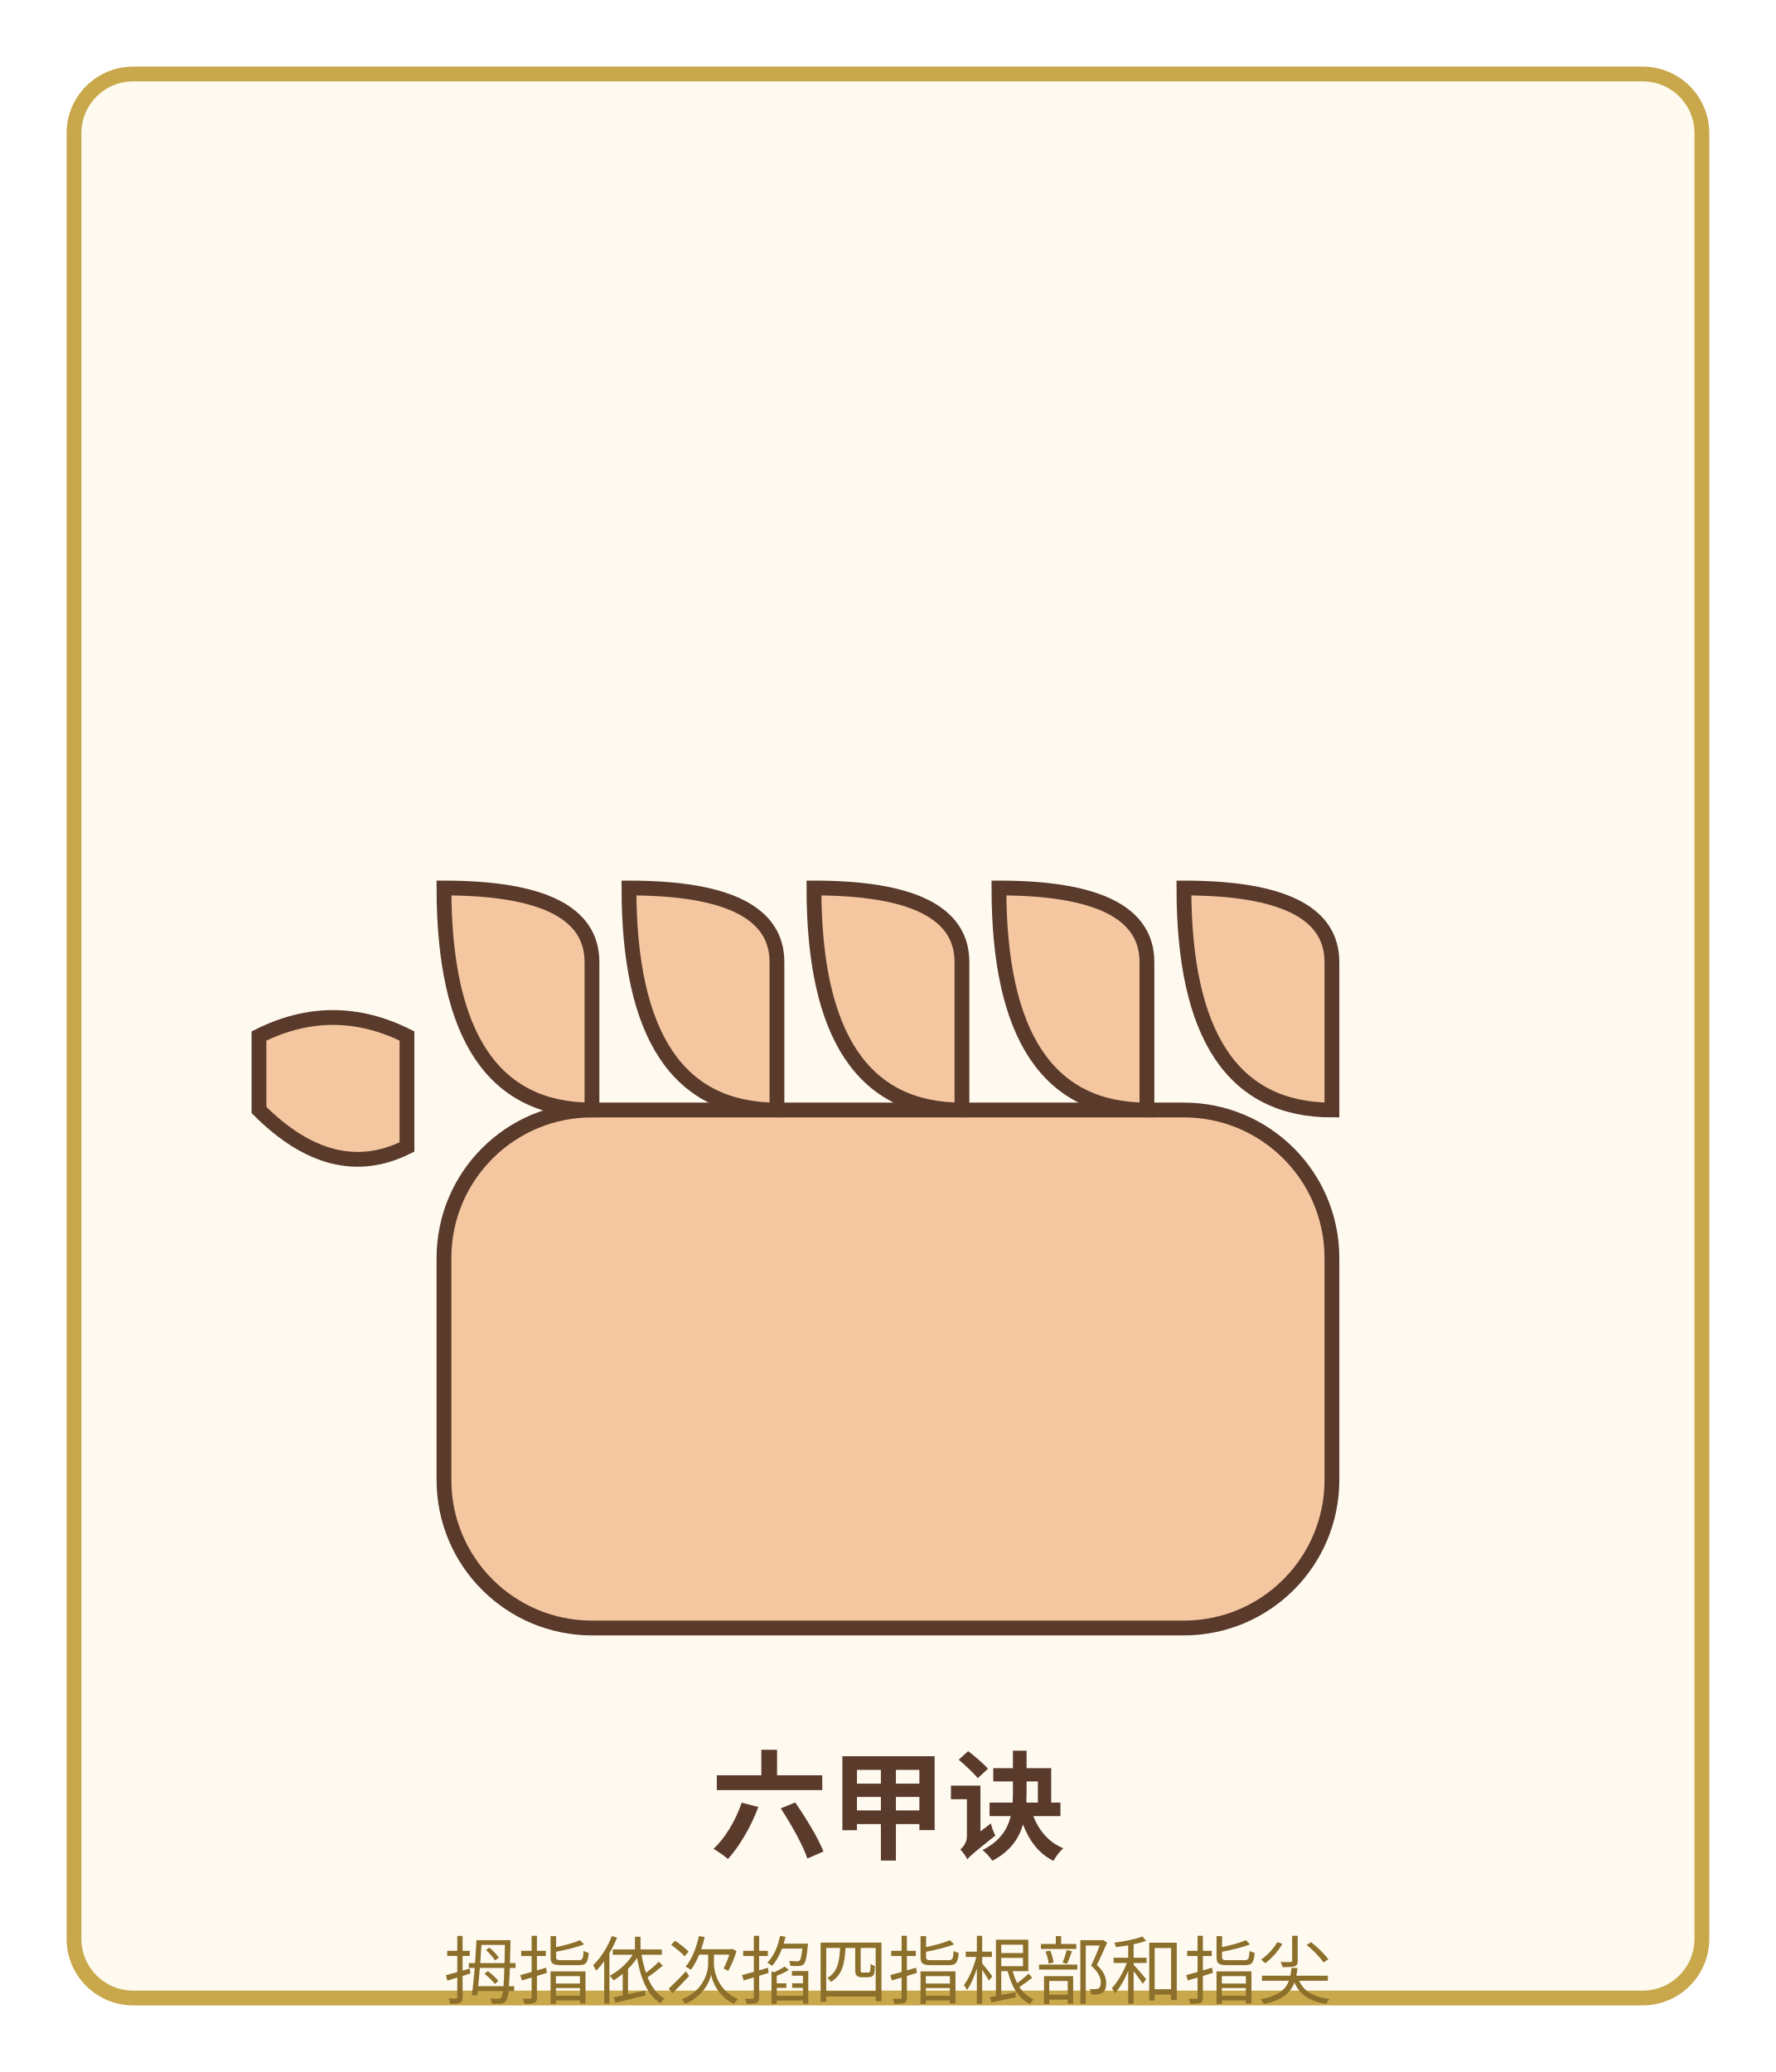
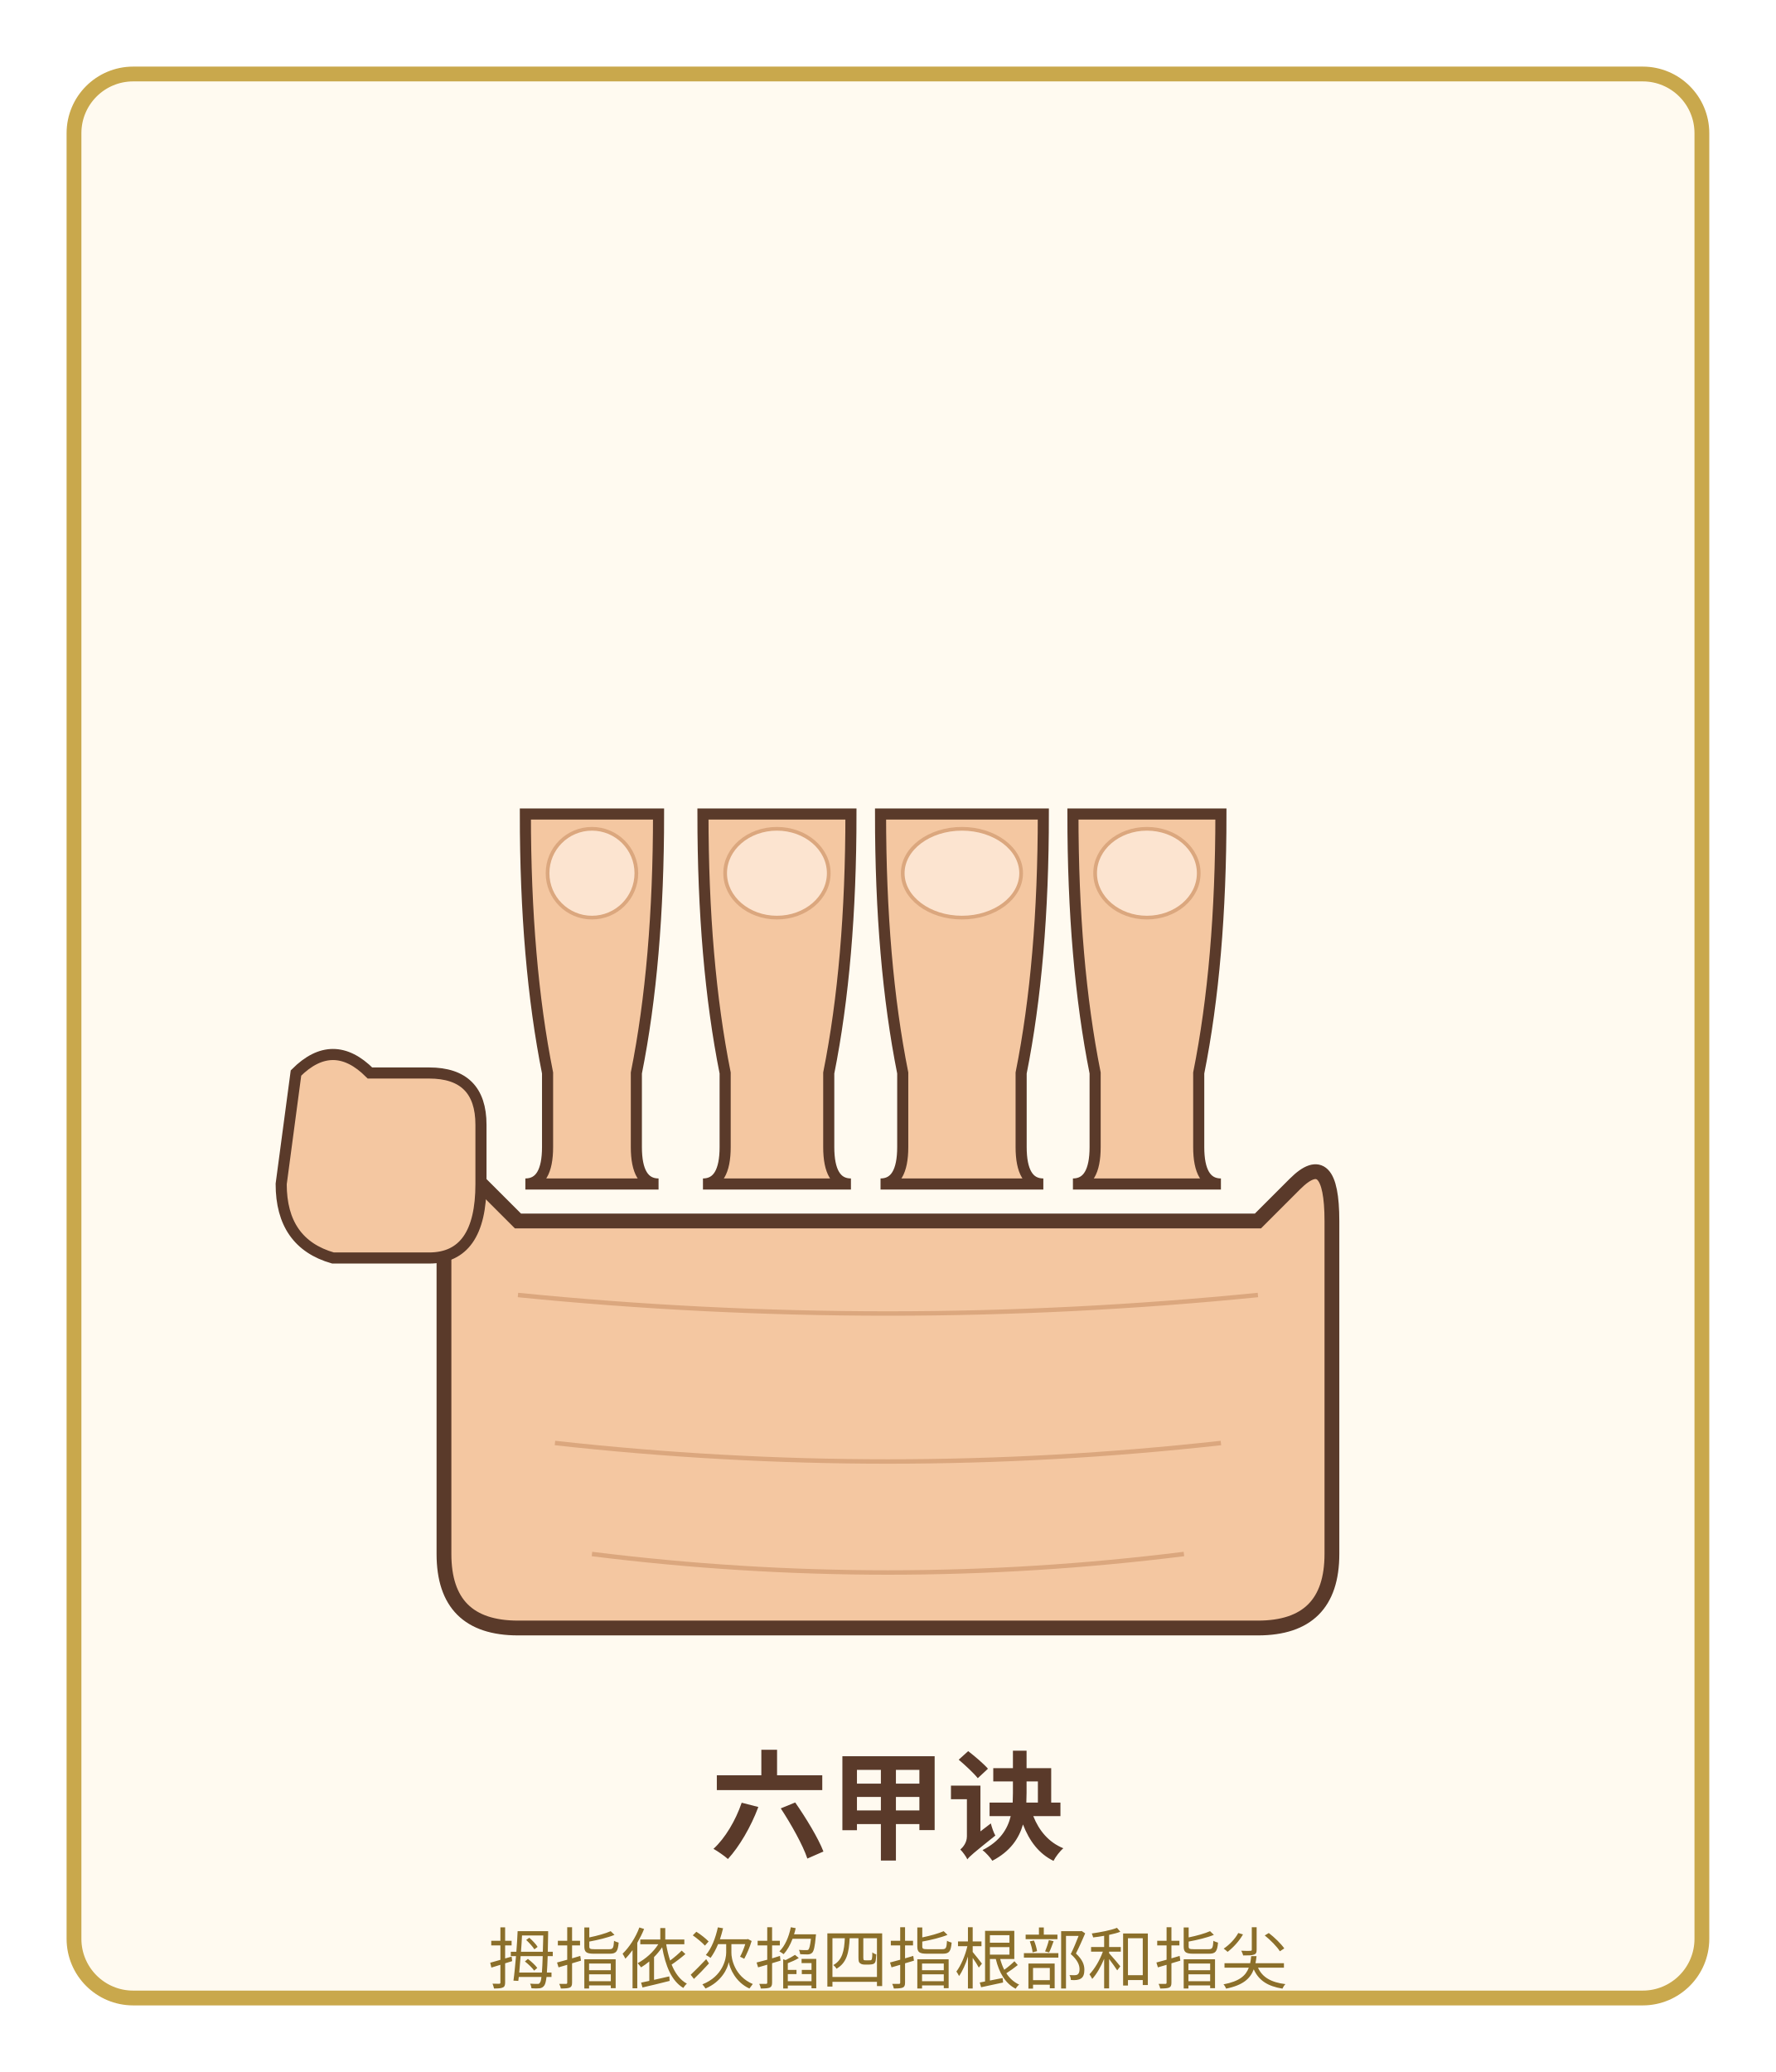
<svg xmlns="http://www.w3.org/2000/svg" viewBox="0 0 240 280" width="180">
  <rect x="10" y="10" width="220" height="260" fill="#fffaf0" stroke="#c9a84c" stroke-width="2" rx="8" />
-   <rect x="60" y="150" width="120" height="70" rx="20" fill="#f4c7a1" stroke="#5a3a2a" stroke-width="2" />
-   <path d="M 60 120 Q 60 150 80 150 L 80 130 Q 80 120 60 120 Z" fill="#f4c7a1" stroke="#5a3a2a" stroke-width="2" />
-   <path d="M 85 120 Q 85 150 105 150 L 105 130 Q 105 120 85 120 Z" fill="#f4c7a1" stroke="#5a3a2a" stroke-width="2" />
-   <path d="M 110 120 Q 110 150 130 150 L 130 130 Q 130 120 110 120 Z" fill="#f4c7a1" stroke="#5a3a2a" stroke-width="2" />
-   <path d="M 135 120 Q 135 150 155 150 L 155 130 Q 155 120 135 120 Z" fill="#f4c7a1" stroke="#5a3a2a" stroke-width="2" />
-   <path d="M 160 120 Q 160 150 180 150 L 180 130 Q 180 120 160 120 Z" fill="#f4c7a1" stroke="#5a3a2a" stroke-width="2" />
-   <path d="M 35 140 Q 45 135 55 140 L 55 155 Q 45 160 35 150 Z" fill="#f4c7a1" stroke="#5a3a2a" stroke-width="2" />
+   <path d="M 65 160 Q 60 155 60 165 L 60 210 Q 60 220 70 220 L 170 220 Q 180 220 180 210 L 180 165 Q 180 155 175 160 L 170 165 L 70 165 Z" fill="#f4c7a1" stroke="#5a3a2a" stroke-width="2" />
+   <path d="M 70 175 Q 120 180 170 175" fill="none" stroke="#dba77e" stroke-width="0.6" />
+   <path d="M 75 195 Q 120 200 165 195" fill="none" stroke="#dba77e" stroke-width="0.6" />
+   <path d="M 80 210 Q 120 215 160 210" fill="none" stroke="#dba77e" stroke-width="0.6" />
+   <path d="M 71 110 Q 71 130 74 145 L 74 155 Q 74 160 71 160 L 89 160 Q 86 160 86 155 L 86 145 Q 89 130 89 110 Z" fill="#f4c7a1" stroke="#5a3a2a" stroke-width="1.5" />
+   <ellipse cx="80" cy="118" rx="6" ry="6" fill="#fce4d0" stroke="#dba77e" stroke-width="0.5" />
+   <path d="M 95 110 Q 95 130 98 145 L 98 155 Q 98 160 95 160 L 115 160 Q 112 160 112 155 L 112 145 Q 115 130 115 110 Z" fill="#f4c7a1" stroke="#5a3a2a" stroke-width="1.5" />
+   <ellipse cx="105" cy="118" rx="7" ry="6" fill="#fce4d0" stroke="#dba77e" stroke-width="0.5" />
+   <path d="M 119 110 Q 119 130 122 145 L 122 155 Q 122 160 119 160 L 141 160 Q 138 160 138 155 L 138 145 Q 141 130 141 110 Z" fill="#f4c7a1" stroke="#5a3a2a" stroke-width="1.5" />
+   <ellipse cx="130" cy="118" rx="8" ry="6" fill="#fce4d0" stroke="#dba77e" stroke-width="0.5" />
+   <path d="M 145 110 Q 145 130 148 145 L 148 155 Q 148 160 145 160 L 165 160 Q 162 160 162 155 L 162 145 Q 165 130 165 110 Z" fill="#f4c7a1" stroke="#5a3a2a" stroke-width="1.5" />
+   <ellipse cx="155" cy="118" rx="7" ry="6" fill="#fce4d0" stroke="#dba77e" stroke-width="0.5" />
+   <path d="M 50 145 Q 45 140 40 145 L 38 160 Q 38 168 45 170 L 58 170 Q 65 170 65 160 L 65 152 Q 65 145 58 145 Z" fill="#f4c7a1" stroke="#5a3a2a" stroke-width="1.5" />
  <text x="120" y="250" text-anchor="middle" font-size="16" font-family="'Noto Serif SC',serif" font-weight="bold" fill="#5a3a2a">六甲诀</text>
-   <text x="120" y="270" text-anchor="middle" font-size="10" font-family="'Noto Serif SC',serif" fill="#8b6f2a">拇指依次掐四指根部和指尖</text>
+   <text x="120" y="268" text-anchor="middle" font-size="9" font-family="'Noto Serif SC',serif" fill="#8b6f2a">拇指依次掐四指根部和指尖</text>
</svg>
